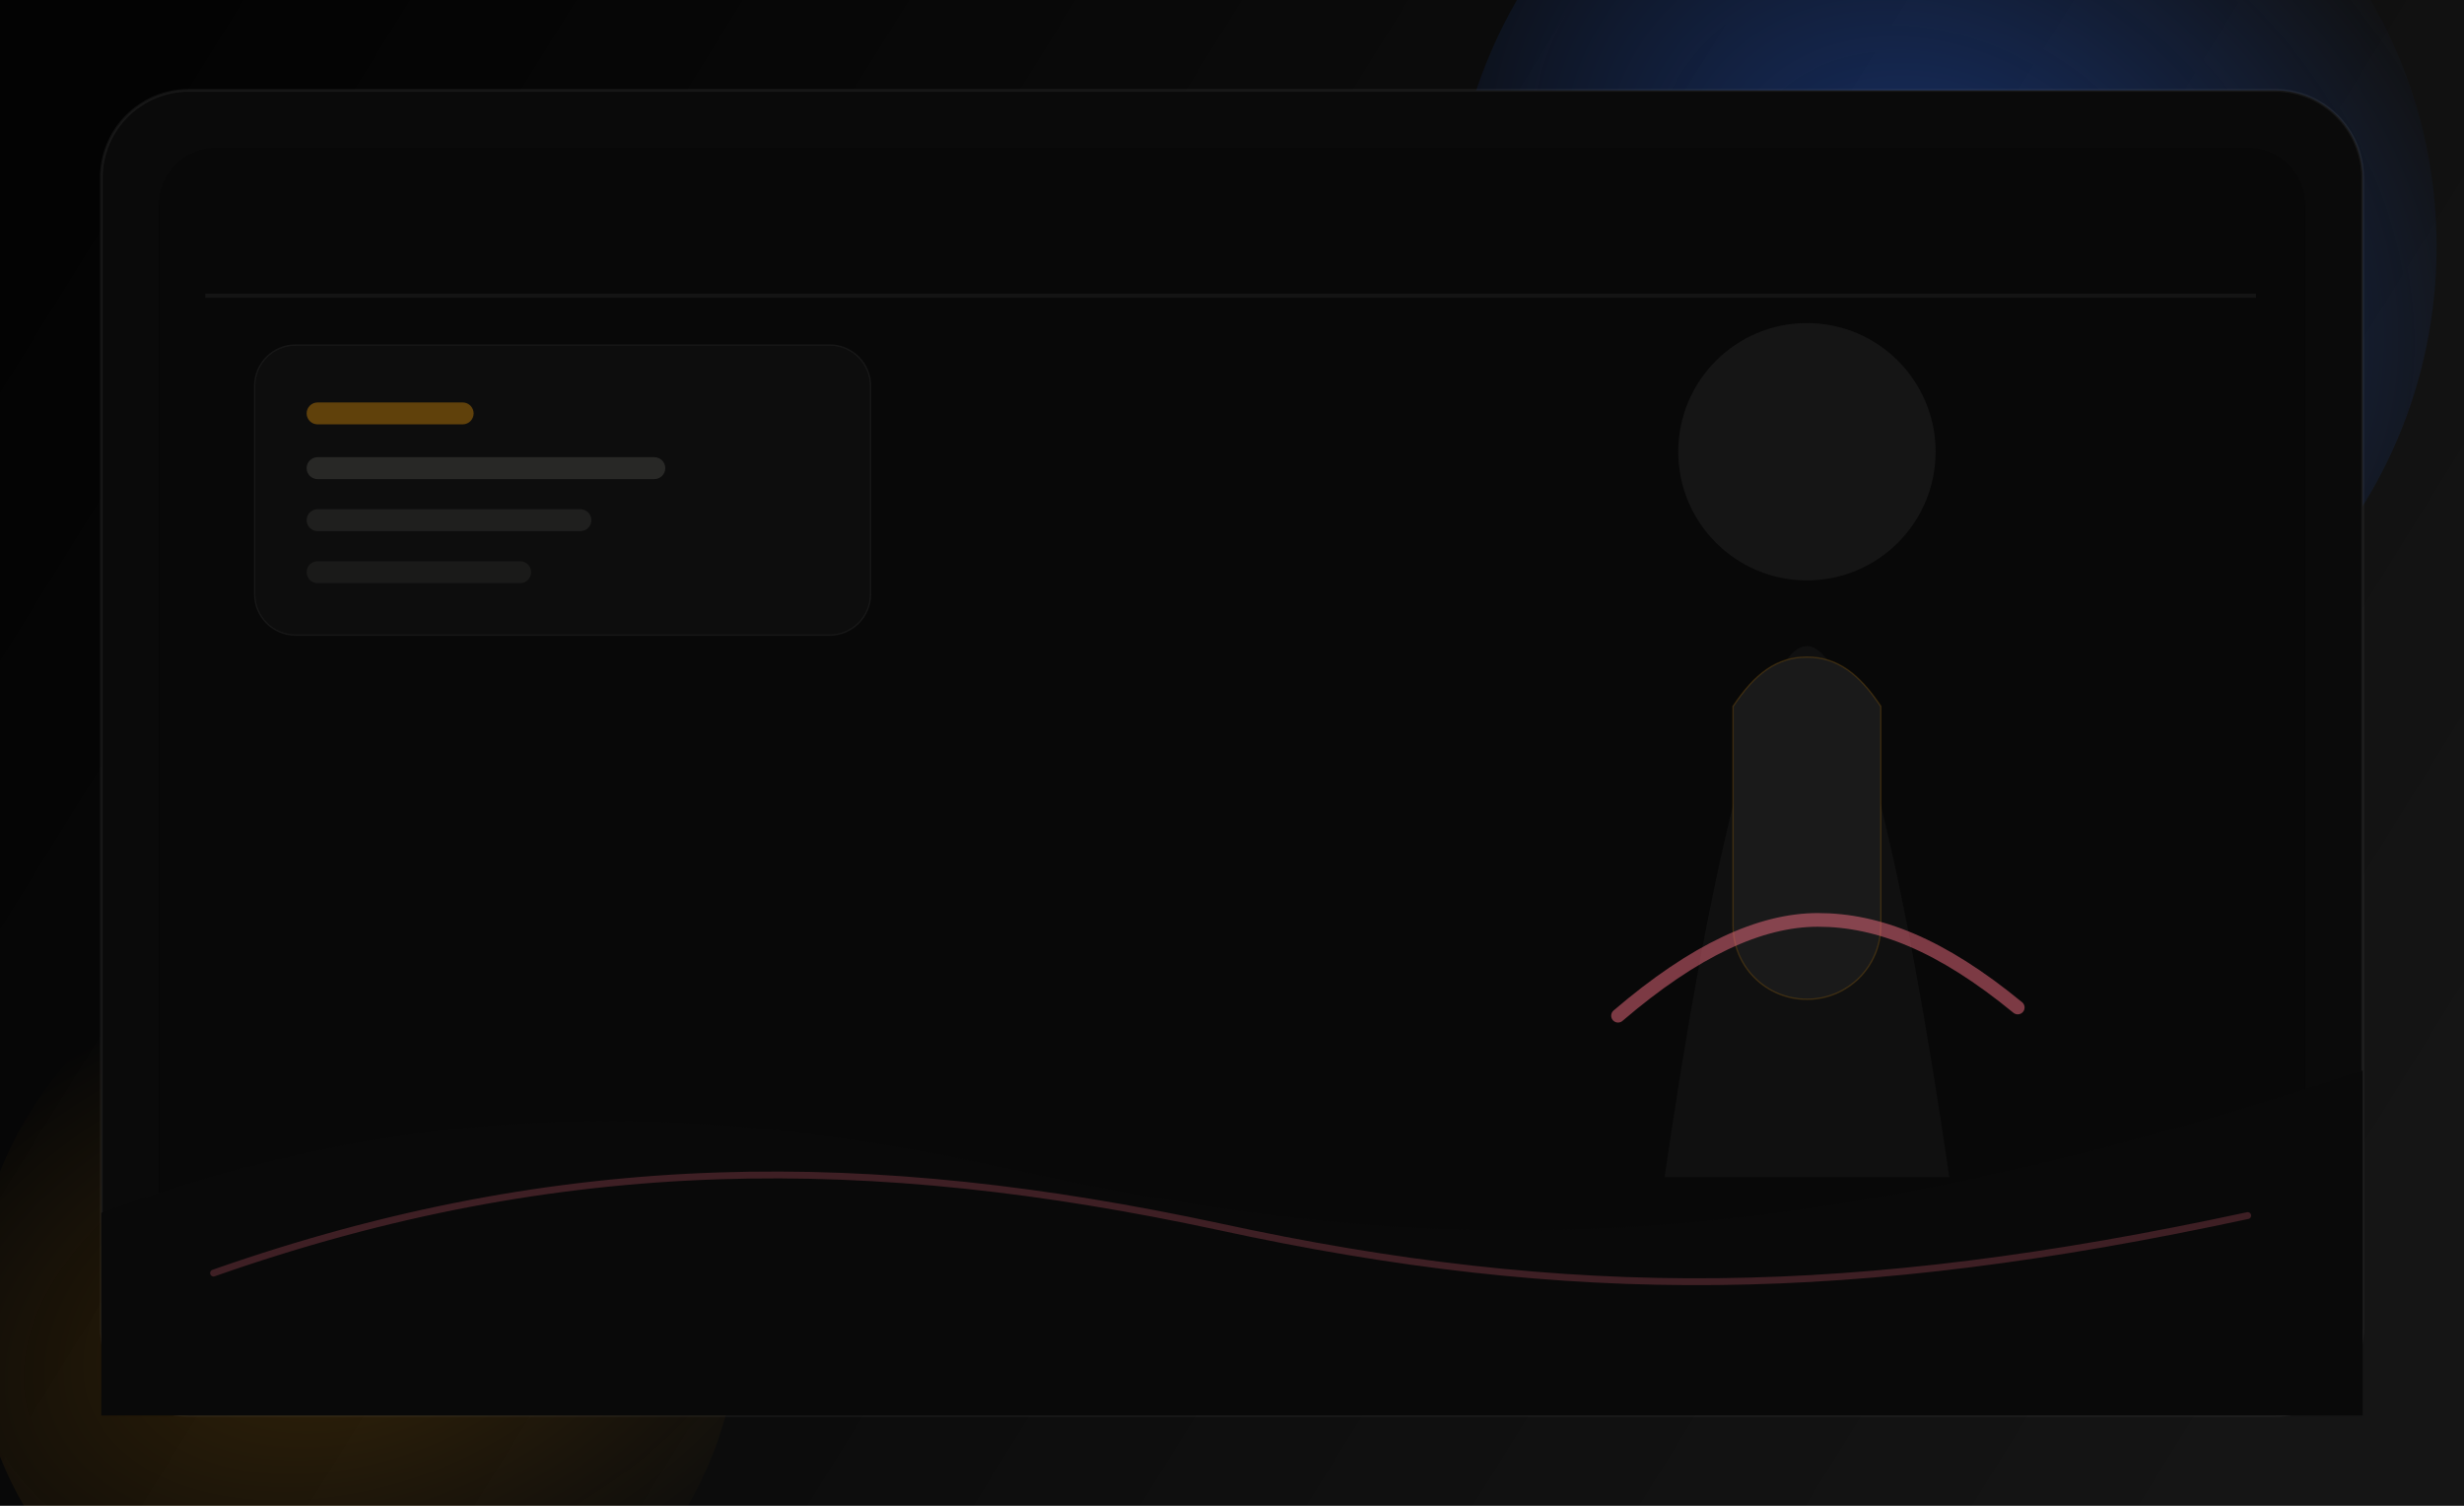
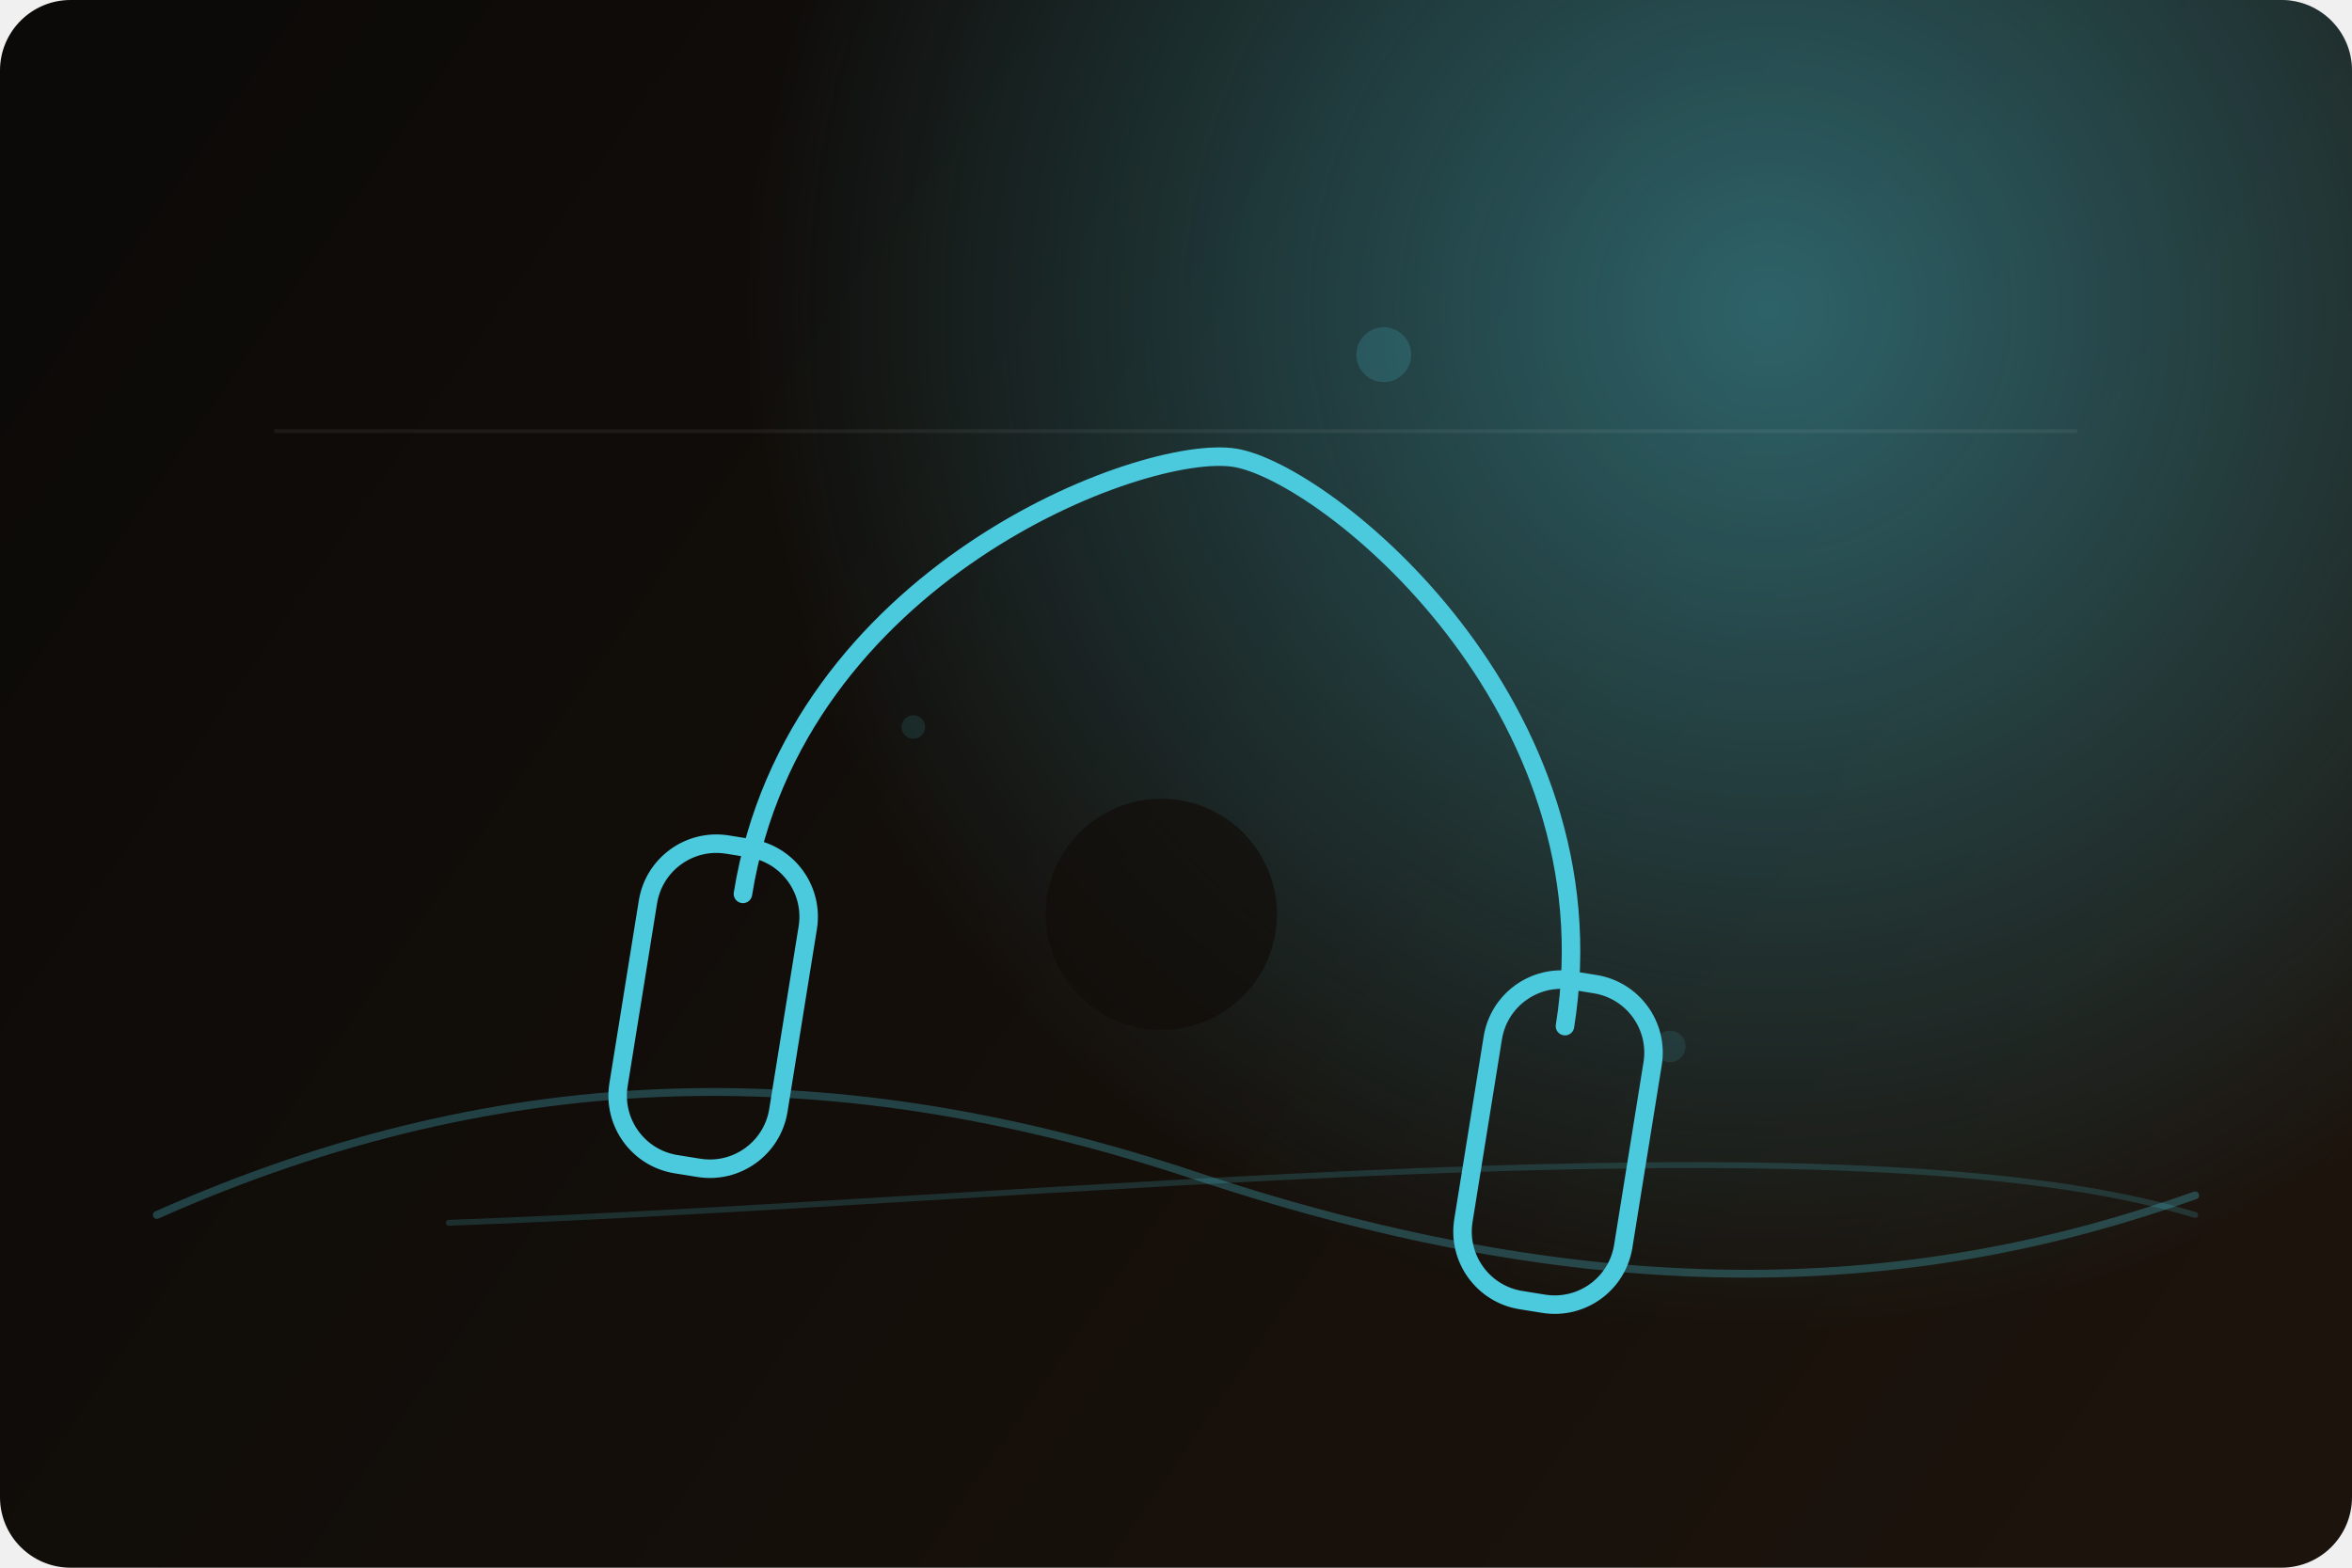
- <svg xmlns="http://www.w3.org/2000/svg" width="1800" height="1100" viewBox="0 0 1800 1100" fill="none">
+ <svg xmlns="http://www.w3.org/2000/svg" width="1200" height="800" viewBox="0 0 1200 800" fill="none">
  <defs>
-     <linearGradient id="bg-how-to-sing-better-in-30-days" x1="80" y1="60" x2="1660" y2="1040" gradientUnits="userSpaceOnUse">
-       <stop offset="0" stop-color="#030303" />
-       <stop offset="1" stop-color="#151515" />
+     <linearGradient id="bg" x1="80" y1="40" x2="1120" y2="760" gradientUnits="userSpaceOnUse">
+       <stop offset="0" stop-color="#0c0a08" />
+       <stop offset="1" stop-color="#1c130c" />
    </linearGradient>
-     <radialGradient id="glow-how-to-sing-better-in-30-days" cx="0" cy="0" r="1" gradientUnits="userSpaceOnUse" gradientTransform="translate(1420 180) rotate(35) scale(460 360)">
-       <stop offset="0" stop-color="#2563EB" stop-opacity="0.42" />
-       <stop offset="1" stop-color="#2563EB" stop-opacity="0" />
-     </radialGradient>
-     <radialGradient id="gold-how-to-sing-better-in-30-days" cx="0" cy="0" r="1" gradientUnits="userSpaceOnUse" gradientTransform="translate(260 960) rotate(-18) scale(420 260)">
-       <stop offset="0" stop-color="#F59E0B" stop-opacity="0.18" />
-       <stop offset="1" stop-color="#F59E0B" stop-opacity="0" />
+     <radialGradient id="glow" cx="0" cy="0" r="1" gradientUnits="userSpaceOnUse" gradientTransform="translate(900 160) rotate(30) scale(520)">
+       <stop offset="0" stop-color="#4BC9DD" stop-opacity="0.45" />
+       <stop offset="1" stop-color="#4BC9DD" stop-opacity="0" />
    </radialGradient>
  </defs>
-   <rect width="1800" height="1100" fill="url(#bg-how-to-sing-better-in-30-days)" />
-   <circle cx="1420" cy="180" r="360" fill="url(#glow-how-to-sing-better-in-30-days)" />
-   <circle cx="260" cy="960" r="280" fill="url(#gold-how-to-sing-better-in-30-days)" />
-   <rect x="74" y="66" width="1652" height="968" rx="64" fill="#0A0A0A" stroke="#FFFFFF" stroke-opacity="0.06" stroke-width="2" />
-   <rect x="116" y="108" width="1568" height="884" rx="42" fill="#070707" fill-opacity="0.74" />
-   <path d="M74 886C296 804 504 802 738 854C1038 920 1292 926 1726 782V1034H74V886Z" fill="#090909" />
-   <path d="M150 216H1648" stroke="#FFFFFF" stroke-opacity="0.05" stroke-width="3" />
-   <path d="M156 930C412 840 638 842 890 896C1148 952 1354 950 1642 888" stroke="#FB7185" stroke-opacity="0.22" stroke-width="5" stroke-linecap="round" />
-   <rect x="186" y="252" width="450" height="212" rx="30" fill="#0D0D0D" stroke="#FFFFFF" stroke-opacity="0.05" />
-   <rect x="224" y="294" width="122" height="16" rx="8" fill="#F59E0B" fill-opacity="0.36" />
-   <rect x="224" y="334" width="262" height="16" rx="8" fill="#F5F1E8" fill-opacity="0.12" />
-   <rect x="224" y="372" width="208" height="16" rx="8" fill="#F5F1E8" fill-opacity="0.08" />
-   <rect x="224" y="410" width="164" height="16" rx="8" fill="#F5F1E8" fill-opacity="0.06" />
-   <circle cx="1320" cy="330" r="94" fill="#151515" />
-   <path d="M1216 860C1248 640 1286 472 1320 472C1354 472 1392 640 1424 860H1216Z" fill="#101010" />
-   <path d="M1266 516C1282 492 1298 480 1320 480C1342 480 1358 492 1374 516V676C1374 706 1350 730 1320 730C1290 730 1266 706 1266 676V516Z" fill="#1A1A1A" stroke="#F59E0B" stroke-opacity="0.18" />
-   <path d="M1182 742C1238 694 1286 672 1328 672C1372 672 1418 690 1474 736" stroke="#FB7185" stroke-opacity="0.48" stroke-width="10" stroke-linecap="round" />
+   <rect width="1200" height="800" rx="36" fill="url(#bg)" />
+   <rect width="1200" height="800" rx="36" fill="url(#glow)" />
+   <path d="M80 620C260 540 430 540 610 600C820 670 980 660 1120 610" stroke="#4BC9DD" stroke-opacity="0.28" stroke-width="4" stroke-linecap="round" />
+   <path d="M140 220H1060" stroke="#ffffff" stroke-opacity="0.06" stroke-width="2" />
+   <circle cx="706" cy="181" r="14" fill="#4BC9DD" fill-opacity="0.18" />
+   <circle cx="852" cy="534" r="8" fill="#4BC9DD" fill-opacity="0.12" />
+   <circle cx="466" cy="371" r="6" fill="#4BC9DD" fill-opacity="0.12" />
+   <path d="M229 624 C 534 613, 944 566, 1120 620" stroke="#4BC9DD" stroke-opacity="0.18" stroke-width="3" stroke-linecap="round" />
+   <g transform="translate(600 420) rotate(9.14) scale(1.18)" stroke="#4BC9DD" stroke-width="8" stroke-linecap="round" stroke-linejoin="round">
+     <path d="M-180 60C-180 -80 -40 -160 0 -160C40 -160 180 -80 180 60" />
+     <rect x="-220" y="40" width="70" height="140" rx="30" />
+     <rect x="150" y="40" width="70" height="140" rx="30" />
+     <circle cx="0" cy="40" r="50" fill="#120e0a" opacity="0.75" stroke="none" />
+   </g>
</svg>
